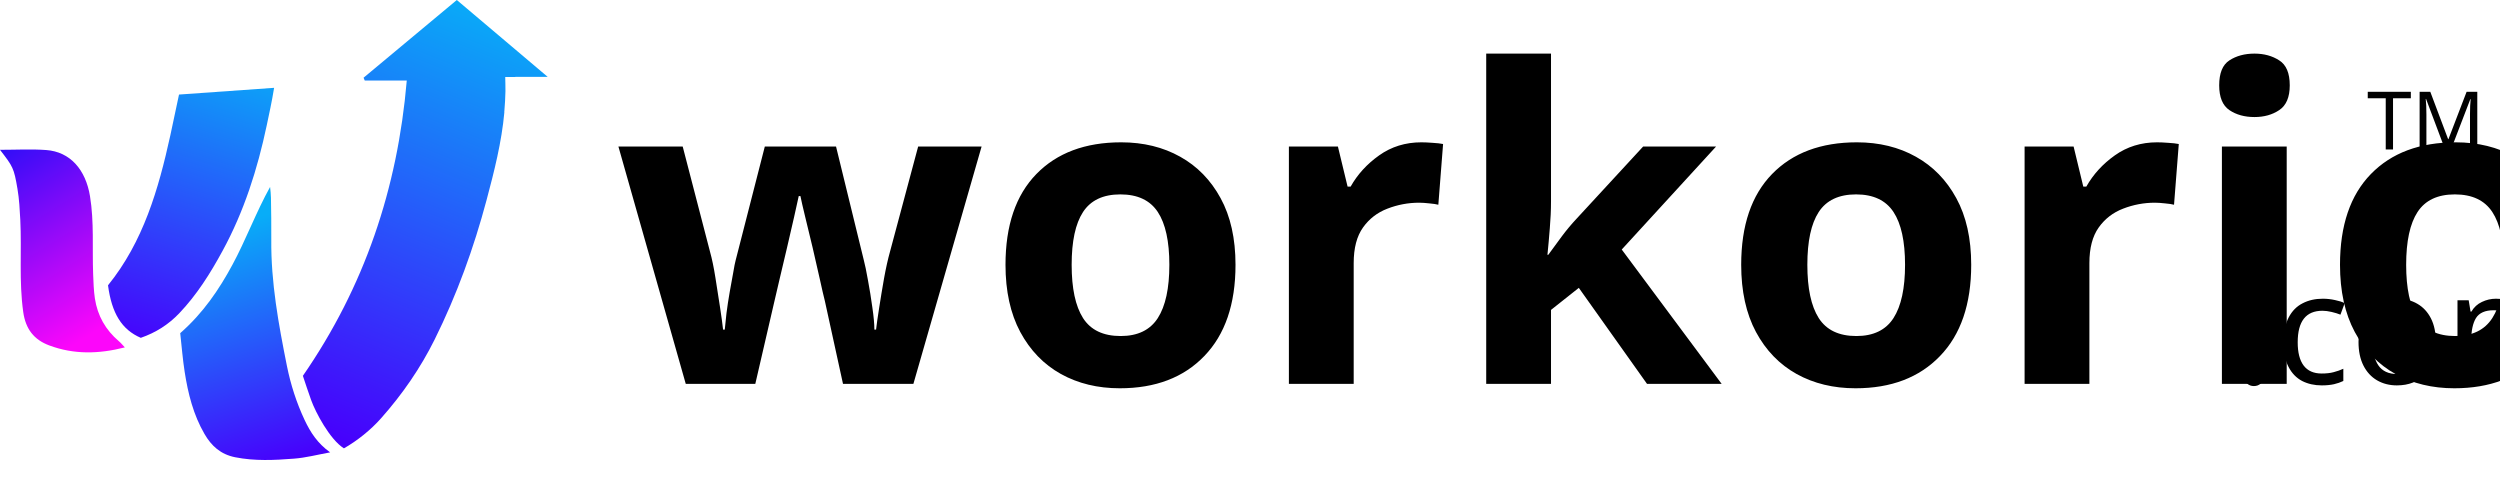
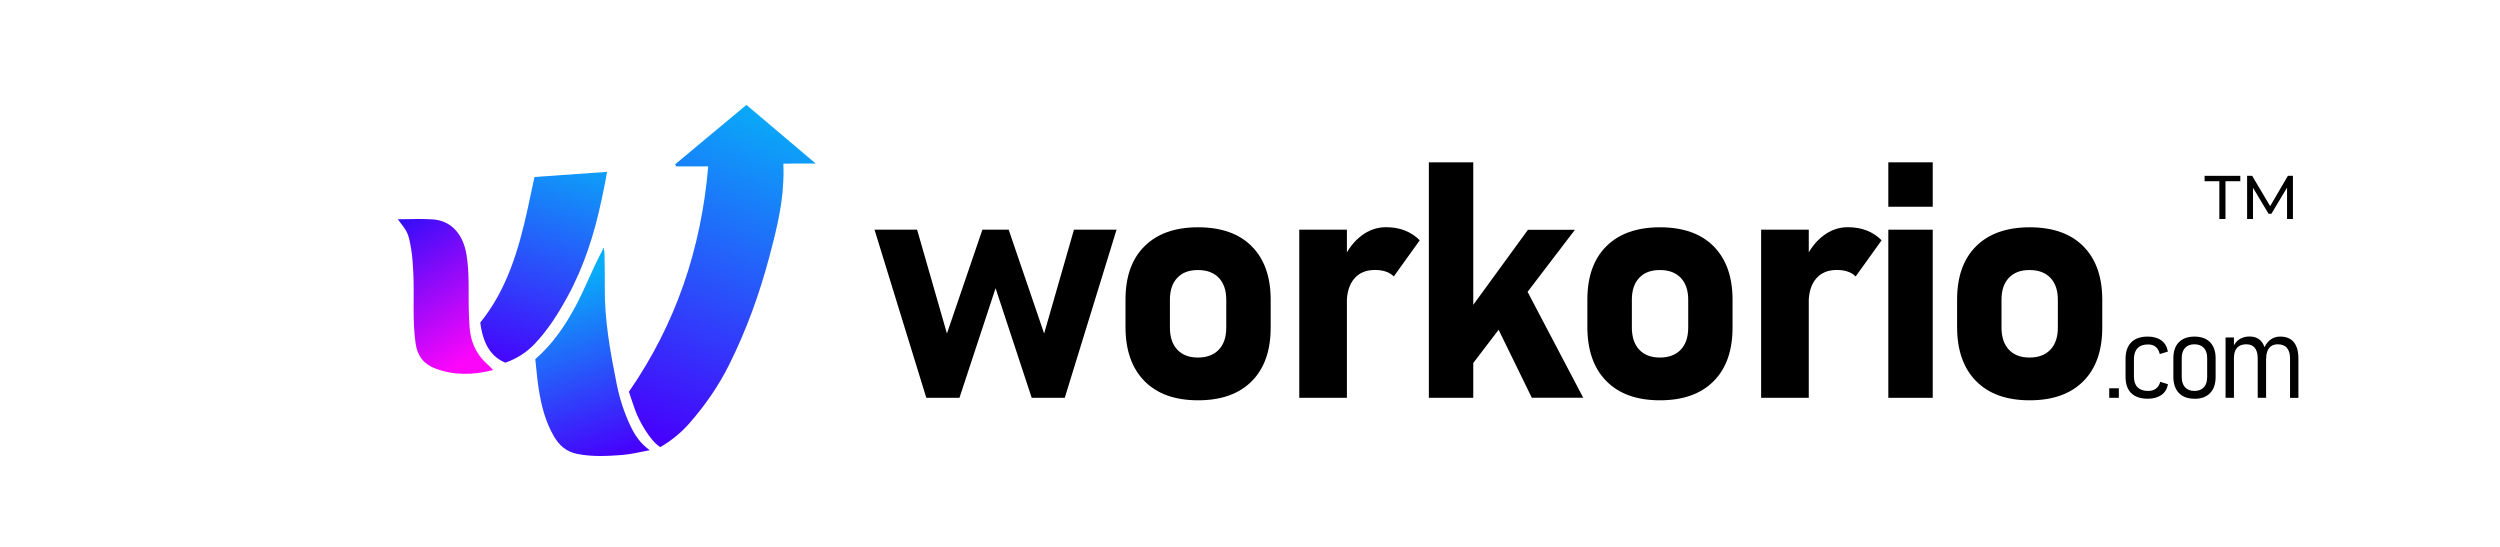
- <svg xmlns="http://www.w3.org/2000/svg" xmlns:xlink="http://www.w3.org/1999/xlink" id="Layer_1" viewBox="0 0 230.29 46.18">
+ <svg xmlns="http://www.w3.org/2000/svg" xmlns:xlink="http://www.w3.org/1999/xlink" version="1.1" viewBox="0 0 301.71 65.93">
  <defs>
    <style>
      .cls-1 {
        fill: url(#linear-gradient-2);
      }

      .cls-2 {
        fill: url(#linear-gradient-4);
      }

      .cls-3 {
        fill: url(#linear-gradient-3);
      }

      .cls-4 {
-         font-family: Bahnschrift-LightSemiCondensed, Bahnschrift;
-         font-size: 14.37px;
-         font-variation-settings: 'wght' 300, 'wdth' 87;
-         font-weight: 300;
-       }
- 
-       .cls-5 {
-         font-family: Bahnschrift-Bold, Bahnschrift;
-         font-size: 40.03px;
-         font-variation-settings: 'wght' 700, 'wdth' 100;
-         font-weight: 700;
-       }
- 
-       .cls-6 {
-         font-family: Montserrat-Medium, Montserrat;
-         font-size: 7.44px;
-         font-weight: 500;
-       }
- 
-       .cls-7 {
        fill: url(#linear-gradient);
      }
    </style>
-     <linearGradient id="linear-gradient" x1="21.91" y1="4.69" x2="13.22" y2="32.11" gradientUnits="userSpaceOnUse">
+     <linearGradient id="linear-gradient" x1="69.92" y1="17.35" x2="61.22" y2="44.77" gradientUnits="userSpaceOnUse">
      <stop offset="0" stop-color="#08adf8" />
      <stop offset="1" stop-color="#4700fc" />
    </linearGradient>
-     <linearGradient id="linear-gradient-2" x1="19.46" y1="21.32" x2="25.98" y2="42.59" xlink:href="#linear-gradient" />
-     <linearGradient id="linear-gradient-3" x1="-1.49" y1="12.53" x2="9.48" y2="30.12" gradientUnits="userSpaceOnUse">
+     <linearGradient id="linear-gradient-2" x1="67.46" y1="33.97" x2="73.99" y2="55.25" xlink:href="#linear-gradient" />
+     <linearGradient id="linear-gradient-3" x1="46.51" y1="25.19" x2="57.48" y2="42.78" gradientUnits="userSpaceOnUse">
      <stop offset="0" stop-color="#1c0ef8" />
      <stop offset="1" stop-color="#fc06fa" />
    </linearGradient>
-     <linearGradient id="linear-gradient-4" x1="44.7" y1=".31" x2="28.82" y2="39.74" xlink:href="#linear-gradient" />
+     <linearGradient id="linear-gradient-4" x1="92.71" y1="12.97" x2="76.82" y2="52.4" xlink:href="#linear-gradient" />
  </defs>
  <g>
-     <g>
-       <path class="cls-7" d="M12.97,31.12c-1.75-.75-2.68-2.26-3.02-4.84,3.25-4.01,4.65-8.85,5.74-13.81.26-1.19.51-2.39.8-3.76,2.73-.2,5.92-.41,8.76-.62-.22,1.35-.45,2.36-.68,3.46-.85,4.03-2.09,7.93-4.07,11.56-1.12,2.06-2.36,4.04-4,5.76-.99,1.03-2.13,1.76-3.53,2.25Z" />
-       <path class="cls-1" d="M16.61,30.68c2.1-1.84,3.57-4.01,4.8-6.29,1.22-2.25,2.18-4.85,3.47-7.17.04.28.07.71.08.99.02,1.28.04,2.56.03,3.85-.04,3.95.67,7.8,1.44,11.65.35,1.73.88,3.38,1.63,4.98.54,1.14,1.18,2.14,2.35,2.98-1.2.22-2.26.5-3.34.58-1.8.14-3.6.23-5.41-.13-1.34-.27-2.18-1.04-2.82-2.14-1.03-1.77-1.52-3.73-1.83-5.73-.18-1.15-.27-2.31-.41-3.57Z" />
-       <path class="cls-3" d="M11.5,32c-2.42.62-4.71.66-6.96-.18-1.4-.52-2.18-1.5-2.4-3.08-.4-2.83-.13-5.66-.27-8.48-.05-.95-.1-1.92-.26-2.86-.33-1.94-.41-2.04-1.61-3.6,1.49,0,2.88-.08,4.25.02,2.22.16,3.64,1.81,4.04,4.25.39,2.39.2,4.79.29,7.19.03.74.05,1.49.16,2.23.24,1.59.99,2.91,2.22,3.95.16.13.29.3.54.56Z" />
+     <g id="Layer_1">
+       <g>
+         <g>
+           <path class="cls-4" d="M60.98,43.77c-1.75-.75-2.68-2.26-3.02-4.84,3.25-4.01,4.65-8.85,5.74-13.81.26-1.19.51-2.39.8-3.76,2.73-.2,5.92-.41,8.76-.62-.22,1.35-.45,2.36-.68,3.46-.85,4.03-2.09,7.93-4.07,11.56-1.12,2.06-2.36,4.04-4,5.76-.99,1.03-2.13,1.76-3.53,2.25Z" />
+           <path class="cls-1" d="M64.61,43.34c2.1-1.84,3.57-4.01,4.8-6.29,1.22-2.25,2.18-4.85,3.47-7.17.04.28.07.71.08.99.02,1.28.04,2.56.03,3.85-.04,3.95.67,7.8,1.44,11.65.35,1.73.88,3.38,1.63,4.98.54,1.14,1.18,2.14,2.35,2.98-1.2.22-2.26.5-3.34.58-1.8.14-3.6.23-5.41-.13-1.34-.27-2.18-1.04-2.82-2.14-1.03-1.77-1.52-3.73-1.83-5.73-.18-1.15-.27-2.31-.41-3.57Z" />
+           <path class="cls-3" d="M59.51,44.66c-2.42.62-4.71.66-6.96-.18-1.4-.52-2.18-1.5-2.4-3.08-.4-2.83-.13-5.66-.27-8.48-.05-.95-.1-1.92-.26-2.86-.33-1.94-.41-2.04-1.61-3.6,1.49,0,2.88-.08,4.25.02,2.22.16,3.64,1.81,4.04,4.25.39,2.39.2,4.79.29,7.19.03.74.05,1.49.16,2.23.24,1.59.99,2.91,2.22,3.95.16.13.29.3.54.56Z" />
+         </g>
+         <path class="cls-2" d="M94.45,23s0-.07.01-.11c.05-.61.09-1.22.1-1.83-.01-.48,0-.93-.02-1.31h.92s.01,0,.02-.01h2.97c-2.88-2.44-5.57-4.71-8.37-7.08-2.86,2.39-5.73,4.77-8.59,7.16.04.09.07.17.11.26h3.87c-.85,9.96-3.9,19-9.57,27.2.44,1.29.3.94.76,2.23.4,1.12,1.72,3.63,3.02,4.45,1.23-.7,2.48-1.7,3.44-2.79,1.95-2.2,3.61-4.6,4.92-7.24,2.04-4.11,3.6-8.41,4.78-12.84.71-2.66,1.39-5.34,1.64-8.09h0Z" />
+       </g>
+       <g>
+         <path d="M111.79,48.01l-6.25-20.29h5.14l3.6,12.53,4.28-12.53h3.17l4.28,12.53,3.6-12.53h5.14l-6.25,20.29h-3.99l-4.36-13.23-4.36,13.23h-3.99Z" />
+         <path d="M144.59,48.31c-2.79,0-4.94-.77-6.47-2.32-1.52-1.54-2.29-3.72-2.29-6.52v-3.3c0-2.78.76-4.93,2.29-6.45,1.53-1.52,3.68-2.29,6.47-2.29s4.95.76,6.47,2.29,2.29,3.67,2.29,6.45v3.36c0,2.79-.76,4.95-2.29,6.48-1.52,1.53-3.68,2.3-6.47,2.3ZM144.57,43.15c1.08,0,1.92-.32,2.52-.95s.9-1.52.9-2.67v-3.36c0-1.13-.3-2.01-.9-2.64-.6-.63-1.44-.94-2.52-.94s-1.9.31-2.49.94c-.59.62-.89,1.5-.89,2.64v3.36c0,1.15.3,2.04.89,2.67s1.42.95,2.49.95Z" />
+         <path d="M156.8,48.01v-20.29h5.75v20.29h-5.75ZM168.21,33.37c-.25-.26-.56-.46-.95-.59-.38-.13-.82-.2-1.32-.2-1.08,0-1.92.35-2.51,1.05s-.89,1.67-.89,2.9l-.41-5.28c.56-1.2,1.29-2.14,2.18-2.81s1.87-1.02,2.94-1.02c.85,0,1.61.13,2.3.4.68.27,1.28.66,1.79,1.18l-3.13,4.36Z" />
+         <path d="M172.44,48.01v-28.42h5.36v28.42h-5.36ZM175.66,46.61l-.72-5.9,9.46-12.98h5.67l-14.41,18.88ZM184.87,48.01l-5.12-10.48,4.42-2.66,6.9,13.13h-6.2Z" />
+         <path d="M200.33,48.31c-2.79,0-4.94-.77-6.47-2.32-1.52-1.54-2.29-3.72-2.29-6.52v-3.3c0-2.78.76-4.93,2.29-6.45,1.53-1.52,3.68-2.29,6.47-2.29s4.95.76,6.47,2.29,2.29,3.67,2.29,6.45v3.36c0,2.79-.76,4.95-2.29,6.48-1.52,1.53-3.68,2.3-6.47,2.3ZM200.32,43.15c1.08,0,1.92-.32,2.52-.95s.9-1.52.9-2.67v-3.36c0-1.13-.3-2.01-.9-2.64-.6-.63-1.44-.94-2.52-.94s-1.9.31-2.49.94c-.59.62-.89,1.5-.89,2.64v3.36c0,1.15.3,2.04.89,2.67s1.42.95,2.49.95Z" />
+         <path d="M212.54,48.01v-20.29h5.75v20.29h-5.75ZM223.95,33.37c-.25-.26-.56-.46-.95-.59-.38-.13-.82-.2-1.32-.2-1.08,0-1.92.35-2.51,1.05s-.89,1.67-.89,2.9l-.41-5.28c.56-1.2,1.29-2.14,2.18-2.81s1.87-1.02,2.94-1.02c.85,0,1.61.13,2.3.4.68.27,1.28.66,1.79,1.18l-3.13,4.36Z" />
+         <path d="M227.89,24.95v-5.36h5.36v5.36h-5.36ZM227.89,48.01v-20.29h5.36v20.29h-5.36Z" />
+         <path d="M244.95,48.31c-2.79,0-4.94-.77-6.47-2.32-1.52-1.54-2.29-3.72-2.29-6.52v-3.3c0-2.78.76-4.93,2.29-6.45,1.53-1.52,3.68-2.29,6.47-2.29s4.95.76,6.47,2.29,2.29,3.67,2.29,6.45v3.36c0,2.79-.76,4.95-2.29,6.48-1.52,1.53-3.68,2.3-6.47,2.3ZM244.93,43.15c1.08,0,1.92-.32,2.52-.95s.9-1.52.9-2.67v-3.36c0-1.13-.3-2.01-.9-2.64-.6-.63-1.44-.94-2.52-.94s-1.9.31-2.49.94c-.59.62-.89,1.5-.89,2.64v3.36c0,1.15.3,2.04.89,2.67s1.42.95,2.49.95Z" />
+       </g>
+       <g>
+         <path d="M254.55,48.01v-1.15h1.16v1.15h-1.16Z" />
+         <path d="M259.2,48.12c-.87,0-1.54-.23-2-.68-.46-.45-.68-1.12-.68-1.99v-2.13c0-.87.23-1.54.68-2,.46-.46,1.12-.7,2-.7.68,0,1.23.16,1.65.47.42.31.68.76.78,1.34l-.98.3c-.09-.38-.25-.67-.49-.87-.24-.2-.55-.29-.93-.29-.55,0-.97.15-1.26.45-.29.3-.44.74-.44,1.31v2.13c0,.56.15.99.44,1.28.29.29.71.44,1.26.44.39,0,.71-.09.96-.28s.42-.46.52-.82l.93.29c-.1.56-.36.99-.78,1.29-.42.3-.97.46-1.65.46Z" />
+         <path d="M264.84,48.12c-.81,0-1.44-.23-1.88-.69-.44-.46-.67-1.11-.67-1.95v-2.25c0-.83.22-1.48.67-1.93s1.07-.68,1.88-.68,1.44.23,1.88.68.67,1.1.67,1.93v2.27c0,.83-.22,1.48-.67,1.94-.44.46-1.07.69-1.88.69ZM264.83,47.18c.49,0,.87-.15,1.14-.44.27-.29.4-.71.4-1.24v-2.28c0-.53-.13-.94-.4-1.23-.27-.29-.65-.44-1.14-.44s-.86.15-1.13.44-.4.7-.4,1.23v2.28c0,.53.13.94.4,1.24.27.29.64.44,1.13.44Z" />
+         <path d="M268.59,48.01v-7.28h1.01v7.28h-1.01ZM272.47,48.01v-4.78c0-.54-.12-.96-.35-1.25-.23-.29-.58-.43-1.03-.43-.49,0-.86.14-1.11.42-.25.28-.38.69-.38,1.23l-.15-1.23c.21-.48.49-.83.83-1.04.35-.21.74-.32,1.19-.32.66,0,1.16.22,1.5.67.34.45.51,1.1.51,1.95v4.78h-1.02ZM276.37,48.01v-4.78c0-.54-.13-.96-.38-1.25-.25-.29-.63-.43-1.11-.43-.45,0-.79.15-1.03.45-.24.3-.36.72-.36,1.28l-.36-.98c.18-.55.45-.96.8-1.25.35-.29.77-.43,1.26-.43.71,0,1.26.22,1.63.67.37.45.56,1.1.56,1.95v4.78h-1.01Z" />
+       </g>
+       <g>
+         <path d="M267.85,21.87h-1.79v-.65h4.31v.65h-1.79v4.56h-.74v-4.56Z" />
+         <path d="M276.01,26.43v-3.79s-1.89,3.16-1.89,3.16h-.34l-1.88-3.14v3.77h-.71v-5.21h.61l2.17,3.66,2.14-3.66h.61v5.21s-.71,0-.71,0Z" />
+       </g>
    </g>
-     <path class="cls-2" d="M46.45,10.34s0-.07.01-.11c.05-.61.09-1.22.1-1.83-.01-.48,0-.93-.02-1.31h.92s.01,0,.02-.01h2.97c-2.88-2.44-5.57-4.71-8.37-7.08-2.86,2.39-5.73,4.77-8.59,7.16.04.09.07.17.11.26h3.87c-.85,9.96-3.9,19-9.57,27.2.44,1.29.3.94.76,2.23.4,1.12,1.72,3.63,3.02,4.45,1.23-.7,2.48-1.7,3.44-2.79,1.95-2.2,3.61-4.6,4.92-7.24,2.04-4.11,3.6-8.41,4.78-12.84.71-2.66,1.39-5.34,1.64-8.09h0Z" />
  </g>
-   <text class="cls-5" transform="translate(56.56 35.36)">
-     <tspan x="0" y="0">workorio</tspan>
-   </text>
-   <text class="cls-4" transform="translate(205.71 35.36)">
-     <tspan x="0" y="0">.com</tspan>
-   </text>
-   <text class="cls-6" transform="translate(218.03 13.77)">
-     <tspan x="0" y="0">TM</tspan>
-   </text>
</svg>
